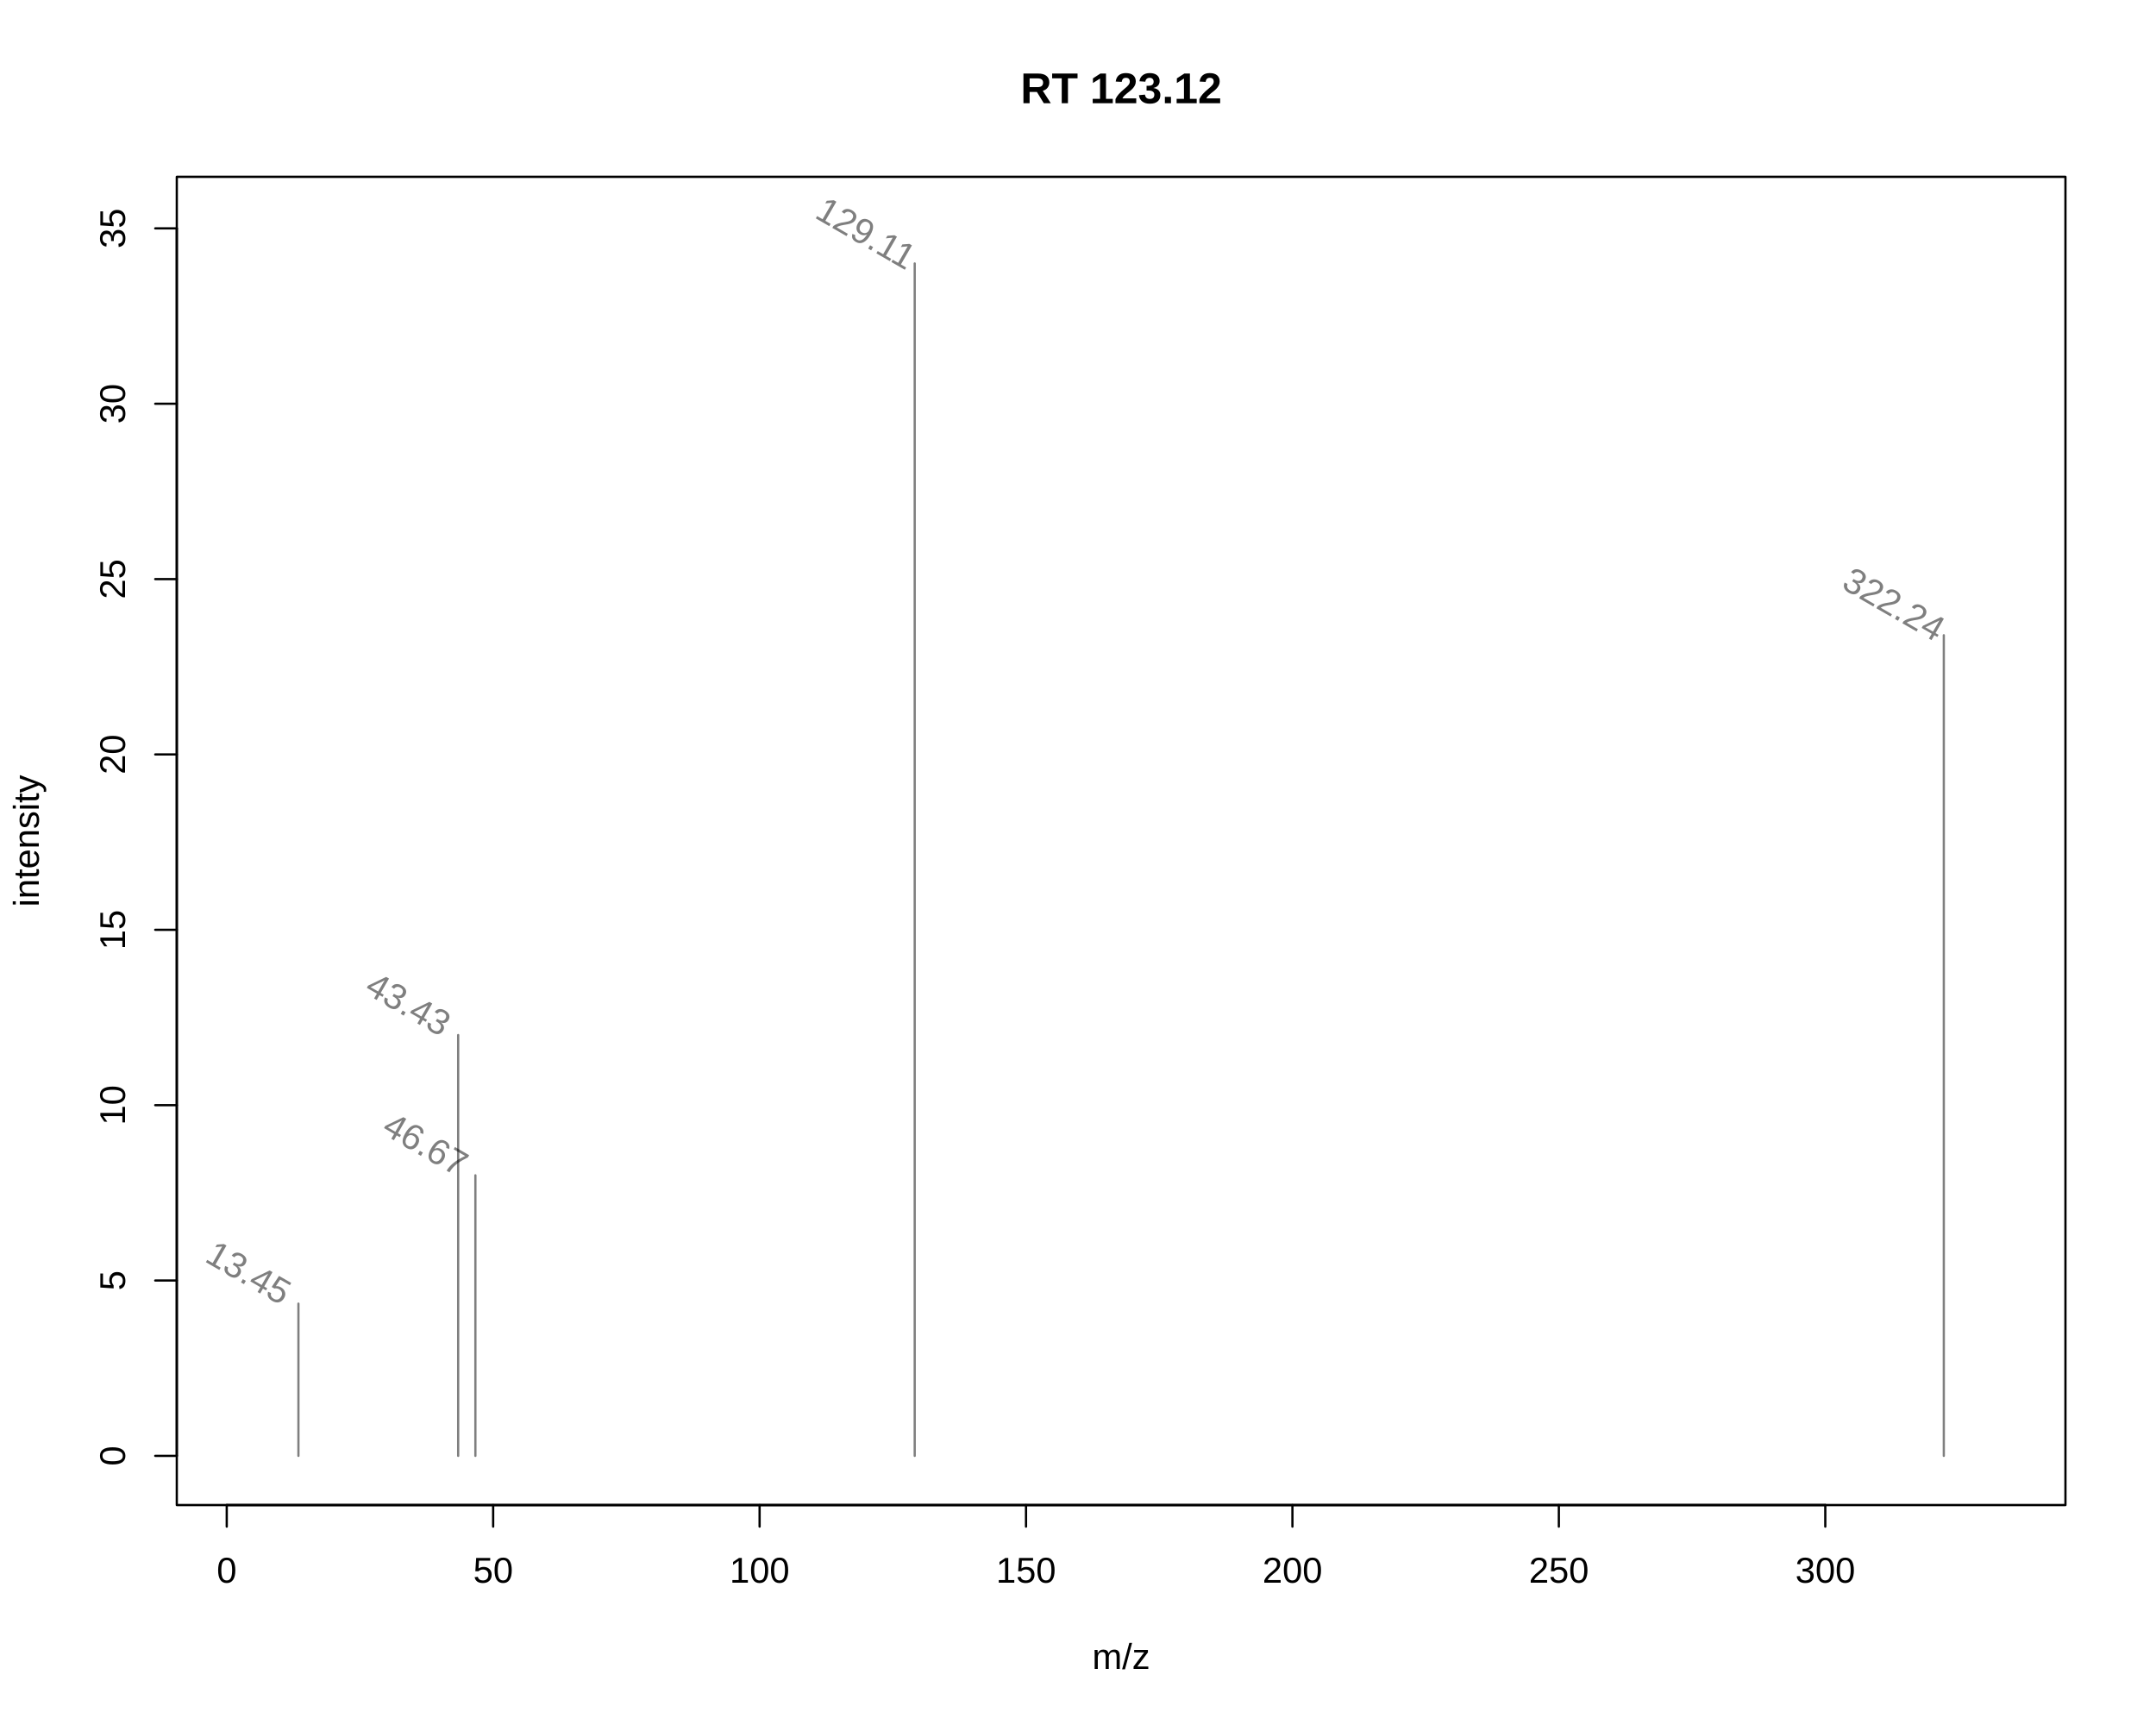
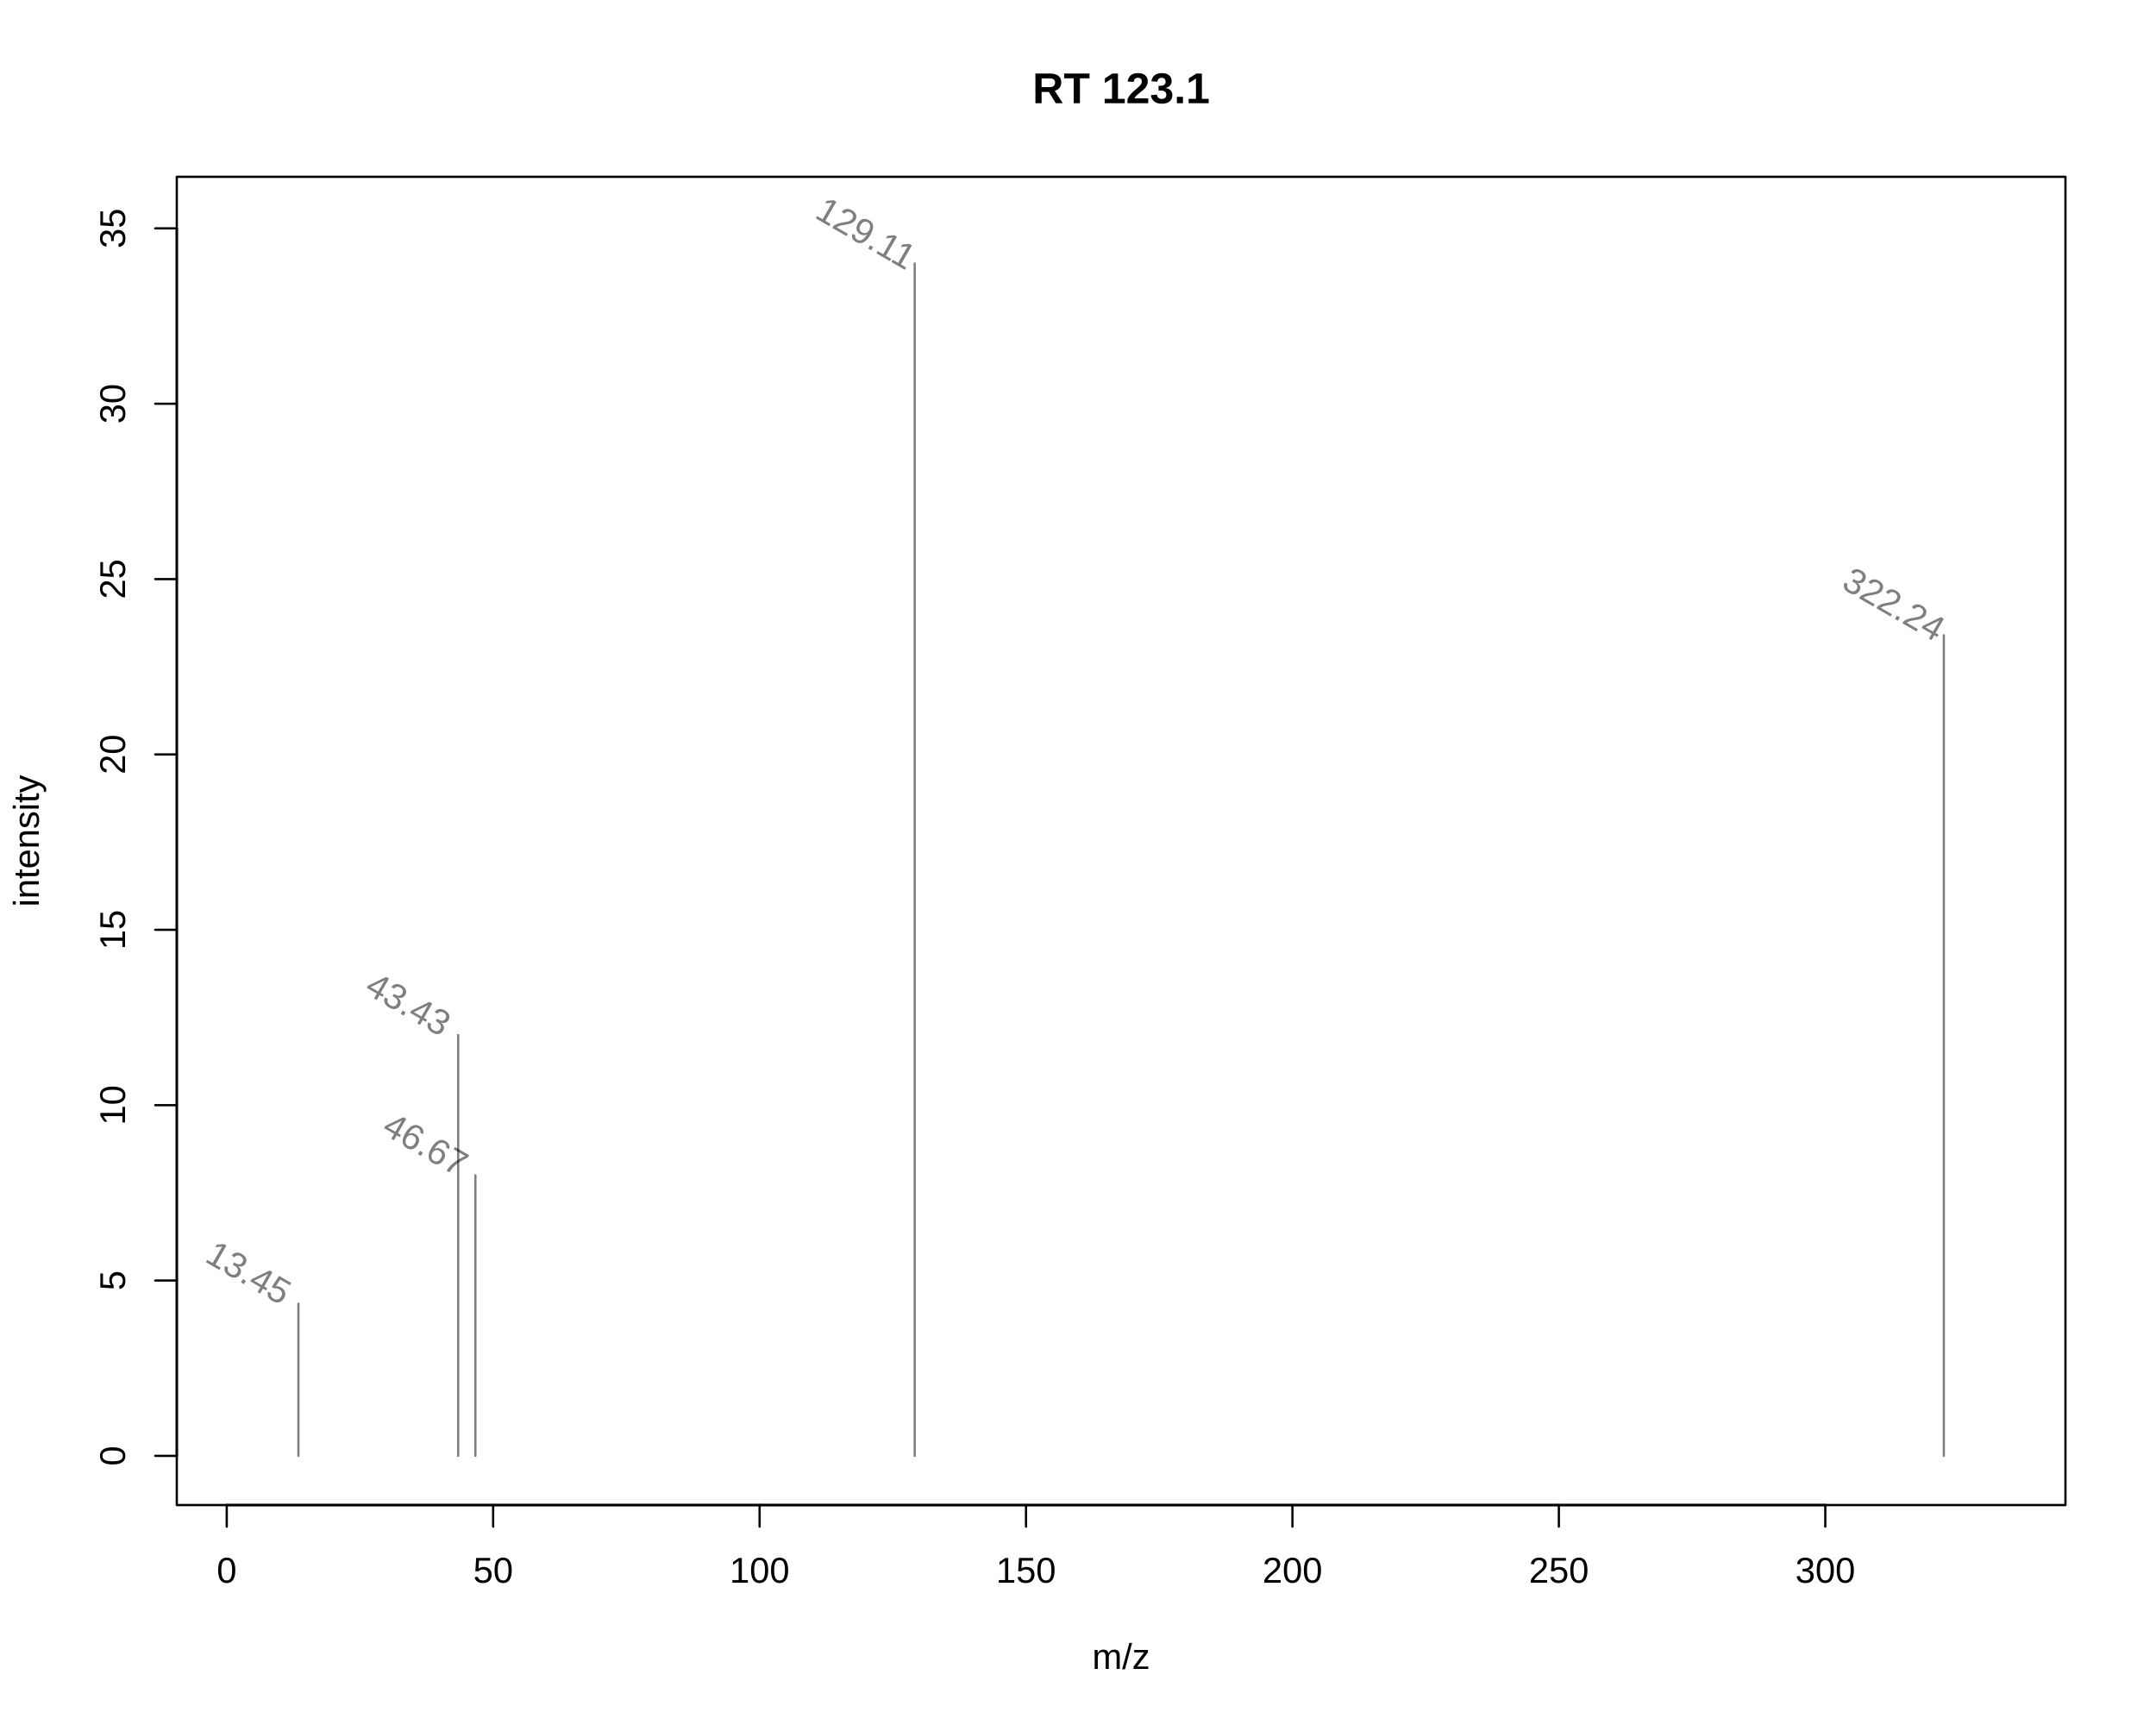
<svg xmlns="http://www.w3.org/2000/svg" viewBox="0 0 720.00 576.00">
  <defs>
    <style type="text/css">
    line, polyline, polygon, path, rect, circle {
      fill: none;
      stroke: #000000;
      stroke-linecap: round;
      stroke-linejoin: round;
      stroke-miterlimit: 10.00;
    }
  </style>
  </defs>
  <rect width="100%" height="100%" style="stroke: none; fill: #FFFFFF;" />
  <line x1="75.72" y1="502.56" x2="609.56" y2="502.56" style="stroke-width: 0.75;" />
  <line x1="75.72" y1="502.56" x2="75.72" y2="509.76" style="stroke-width: 0.75;" />
  <line x1="164.69" y1="502.56" x2="164.69" y2="509.76" style="stroke-width: 0.75;" />
  <line x1="253.67" y1="502.56" x2="253.67" y2="509.76" style="stroke-width: 0.75;" />
  <line x1="342.64" y1="502.56" x2="342.64" y2="509.76" style="stroke-width: 0.75;" />
  <line x1="431.61" y1="502.56" x2="431.61" y2="509.76" style="stroke-width: 0.75;" />
  <line x1="520.58" y1="502.56" x2="520.58" y2="509.76" style="stroke-width: 0.75;" />
  <line x1="609.56" y1="502.56" x2="609.56" y2="509.76" style="stroke-width: 0.75;" />
  <text x="72.38" y="528.48" style="font-size: 12.00px; font-family: Liberation Sans;" textLength="6.67px" lengthAdjust="spacingAndGlyphs">0</text>
  <text x="158.02" y="528.48" style="font-size: 12.00px; font-family: Liberation Sans;" textLength="13.34px" lengthAdjust="spacingAndGlyphs">50</text>
  <text x="243.66" y="528.48" style="font-size: 12.00px; font-family: Liberation Sans;" textLength="20.02px" lengthAdjust="spacingAndGlyphs">100</text>
  <text x="332.63" y="528.48" style="font-size: 12.00px; font-family: Liberation Sans;" textLength="20.02px" lengthAdjust="spacingAndGlyphs">150</text>
  <text x="421.60" y="528.48" style="font-size: 12.00px; font-family: Liberation Sans;" textLength="20.02px" lengthAdjust="spacingAndGlyphs">200</text>
  <text x="510.58" y="528.48" style="font-size: 12.00px; font-family: Liberation Sans;" textLength="20.02px" lengthAdjust="spacingAndGlyphs">250</text>
  <text x="599.55" y="528.48" style="font-size: 12.00px; font-family: Liberation Sans;" textLength="20.02px" lengthAdjust="spacingAndGlyphs">300</text>
  <line x1="59.04" y1="486.13" x2="59.04" y2="76.26" style="stroke-width: 0.75;" />
  <line x1="59.04" y1="486.13" x2="51.84" y2="486.13" style="stroke-width: 0.75;" />
  <line x1="59.04" y1="427.58" x2="51.84" y2="427.58" style="stroke-width: 0.75;" />
  <line x1="59.04" y1="369.03" x2="51.84" y2="369.03" style="stroke-width: 0.75;" />
  <line x1="59.04" y1="310.47" x2="51.84" y2="310.47" style="stroke-width: 0.75;" />
  <line x1="59.04" y1="251.92" x2="51.84" y2="251.92" style="stroke-width: 0.75;" />
  <line x1="59.04" y1="193.37" x2="51.84" y2="193.37" style="stroke-width: 0.75;" />
  <line x1="59.04" y1="134.82" x2="51.84" y2="134.82" style="stroke-width: 0.75;" />
  <line x1="59.04" y1="76.26" x2="51.84" y2="76.26" style="stroke-width: 0.75;" />
  <text transform="translate(41.76,489.47) rotate(-90)" style="font-size: 12.00px; font-family: Liberation Sans;" textLength="6.67px" lengthAdjust="spacingAndGlyphs">0</text>
  <text transform="translate(41.76,430.92) rotate(-90)" style="font-size: 12.00px; font-family: Liberation Sans;" textLength="6.67px" lengthAdjust="spacingAndGlyphs">5</text>
  <text transform="translate(41.76,375.70) rotate(-90)" style="font-size: 12.00px; font-family: Liberation Sans;" textLength="13.34px" lengthAdjust="spacingAndGlyphs">10</text>
  <text transform="translate(41.76,317.15) rotate(-90)" style="font-size: 12.00px; font-family: Liberation Sans;" textLength="13.34px" lengthAdjust="spacingAndGlyphs">15</text>
  <text transform="translate(41.76,258.59) rotate(-90)" style="font-size: 12.00px; font-family: Liberation Sans;" textLength="13.34px" lengthAdjust="spacingAndGlyphs">20</text>
  <text transform="translate(41.76,200.04) rotate(-90)" style="font-size: 12.00px; font-family: Liberation Sans;" textLength="13.34px" lengthAdjust="spacingAndGlyphs">25</text>
  <text transform="translate(41.76,141.49) rotate(-90)" style="font-size: 12.00px; font-family: Liberation Sans;" textLength="13.34px" lengthAdjust="spacingAndGlyphs">30</text>
  <text transform="translate(41.76,82.93) rotate(-90)" style="font-size: 12.00px; font-family: Liberation Sans;" textLength="13.34px" lengthAdjust="spacingAndGlyphs">35</text>
  <polyline points="59.04,502.56 689.76,502.56 689.76,59.04 59.04,59.04 59.04,502.56 " style="stroke-width: 0.75;" />
-   <text x="340.81" y="34.47" style="font-size: 14.40px; font-weight: bold; font-family: Liberation Sans;" textLength="67.19px" lengthAdjust="spacingAndGlyphs">RT 123.12</text>
+   <text x="344.81" y="34.47" style="font-size: 14.40px; font-weight: bold; font-family: Liberation Sans;" textLength="59.19px" lengthAdjust="spacingAndGlyphs">RT 123.1</text>
  <text x="364.74" y="557.28" style="font-size: 12.00px; font-family: Liberation Sans;" textLength="19.33px" lengthAdjust="spacingAndGlyphs">m/z</text>
  <text transform="translate(12.96,302.81) rotate(-90)" style="font-size: 12.00px; font-family: Liberation Sans;" textLength="44.02px" lengthAdjust="spacingAndGlyphs">intensity</text>
  <defs>
    <clipPath id="cpNTkuMDR8Njg5Ljc2fDUwMi41Nnw1OS4wNA==">
      <rect x="59.04" y="59.04" width="630.72" height="443.52" />
    </clipPath>
  </defs>
  <line x1="99.66" y1="486.13" x2="99.66" y2="435.30" style="stroke-width: 0.75; stroke: #000000; stroke-opacity: 0.50;" clip-path="url(#cpNTkuMDR8Njg5Ljc2fDUwMi41Nnw1OS4wNA==)" />
  <line x1="153.01" y1="486.13" x2="153.01" y2="345.61" style="stroke-width: 0.75; stroke: #000000; stroke-opacity: 0.50;" clip-path="url(#cpNTkuMDR8Njg5Ljc2fDUwMi41Nnw1OS4wNA==)" />
  <line x1="158.76" y1="486.13" x2="158.76" y2="392.45" style="stroke-width: 0.75; stroke: #000000; stroke-opacity: 0.50;" clip-path="url(#cpNTkuMDR8Njg5Ljc2fDUwMi41Nnw1OS4wNA==)" />
  <line x1="305.47" y1="486.13" x2="305.47" y2="87.97" style="stroke-width: 0.75; stroke: #000000; stroke-opacity: 0.50;" clip-path="url(#cpNTkuMDR8Njg5Ljc2fDUwMi41Nnw1OS4wNA==)" />
  <line x1="649.14" y1="486.13" x2="649.14" y2="212.11" style="stroke-width: 0.75; stroke: #000000; stroke-opacity: 0.50;" clip-path="url(#cpNTkuMDR8Njg5Ljc2fDUwMi41Nnw1OS4wNA==)" />
  <g clip-path="url(#cpNTkuMDR8Njg5Ljc2fDUwMi41Nnw1OS4wNA==)">
    <text transform="translate(67.97,421.00) rotate(30)" style="font-size: 12.00px; fill: #000000; fill-opacity: 0.50; font-family: Liberation Sans;" textLength="33.34px" lengthAdjust="spacingAndGlyphs"> 13.45</text>
  </g>
  <g clip-path="url(#cpNTkuMDR8Njg5Ljc2fDUwMi41Nnw1OS4wNA==)">
    <text transform="translate(121.32,331.32) rotate(30)" style="font-size: 12.00px; fill: #000000; fill-opacity: 0.50; font-family: Liberation Sans;" textLength="33.34px" lengthAdjust="spacingAndGlyphs"> 43.43</text>
  </g>
  <g clip-path="url(#cpNTkuMDR8Njg5Ljc2fDUwMi41Nnw1OS4wNA==)">
    <text transform="translate(127.07,378.16) rotate(30)" style="font-size: 12.00px; fill: #000000; fill-opacity: 0.50; font-family: Liberation Sans;" textLength="33.34px" lengthAdjust="spacingAndGlyphs"> 46.67</text>
  </g>
  <g clip-path="url(#cpNTkuMDR8Njg5Ljc2fDUwMi41Nnw1OS4wNA==)">
    <text transform="translate(271.65,72.46) rotate(30)" style="font-size: 12.00px; fill: #000000; fill-opacity: 0.50; font-family: Liberation Sans;" textLength="35.80px" lengthAdjust="spacingAndGlyphs">129.11</text>
  </g>
  <g clip-path="url(#cpNTkuMDR8Njg5Ljc2fDUwMi41Nnw1OS4wNA==)">
    <text transform="translate(614.55,196.14) rotate(30)" style="font-size: 12.00px; fill: #000000; fill-opacity: 0.50; font-family: Liberation Sans;" textLength="36.69px" lengthAdjust="spacingAndGlyphs">322.24</text>
  </g>
</svg>
